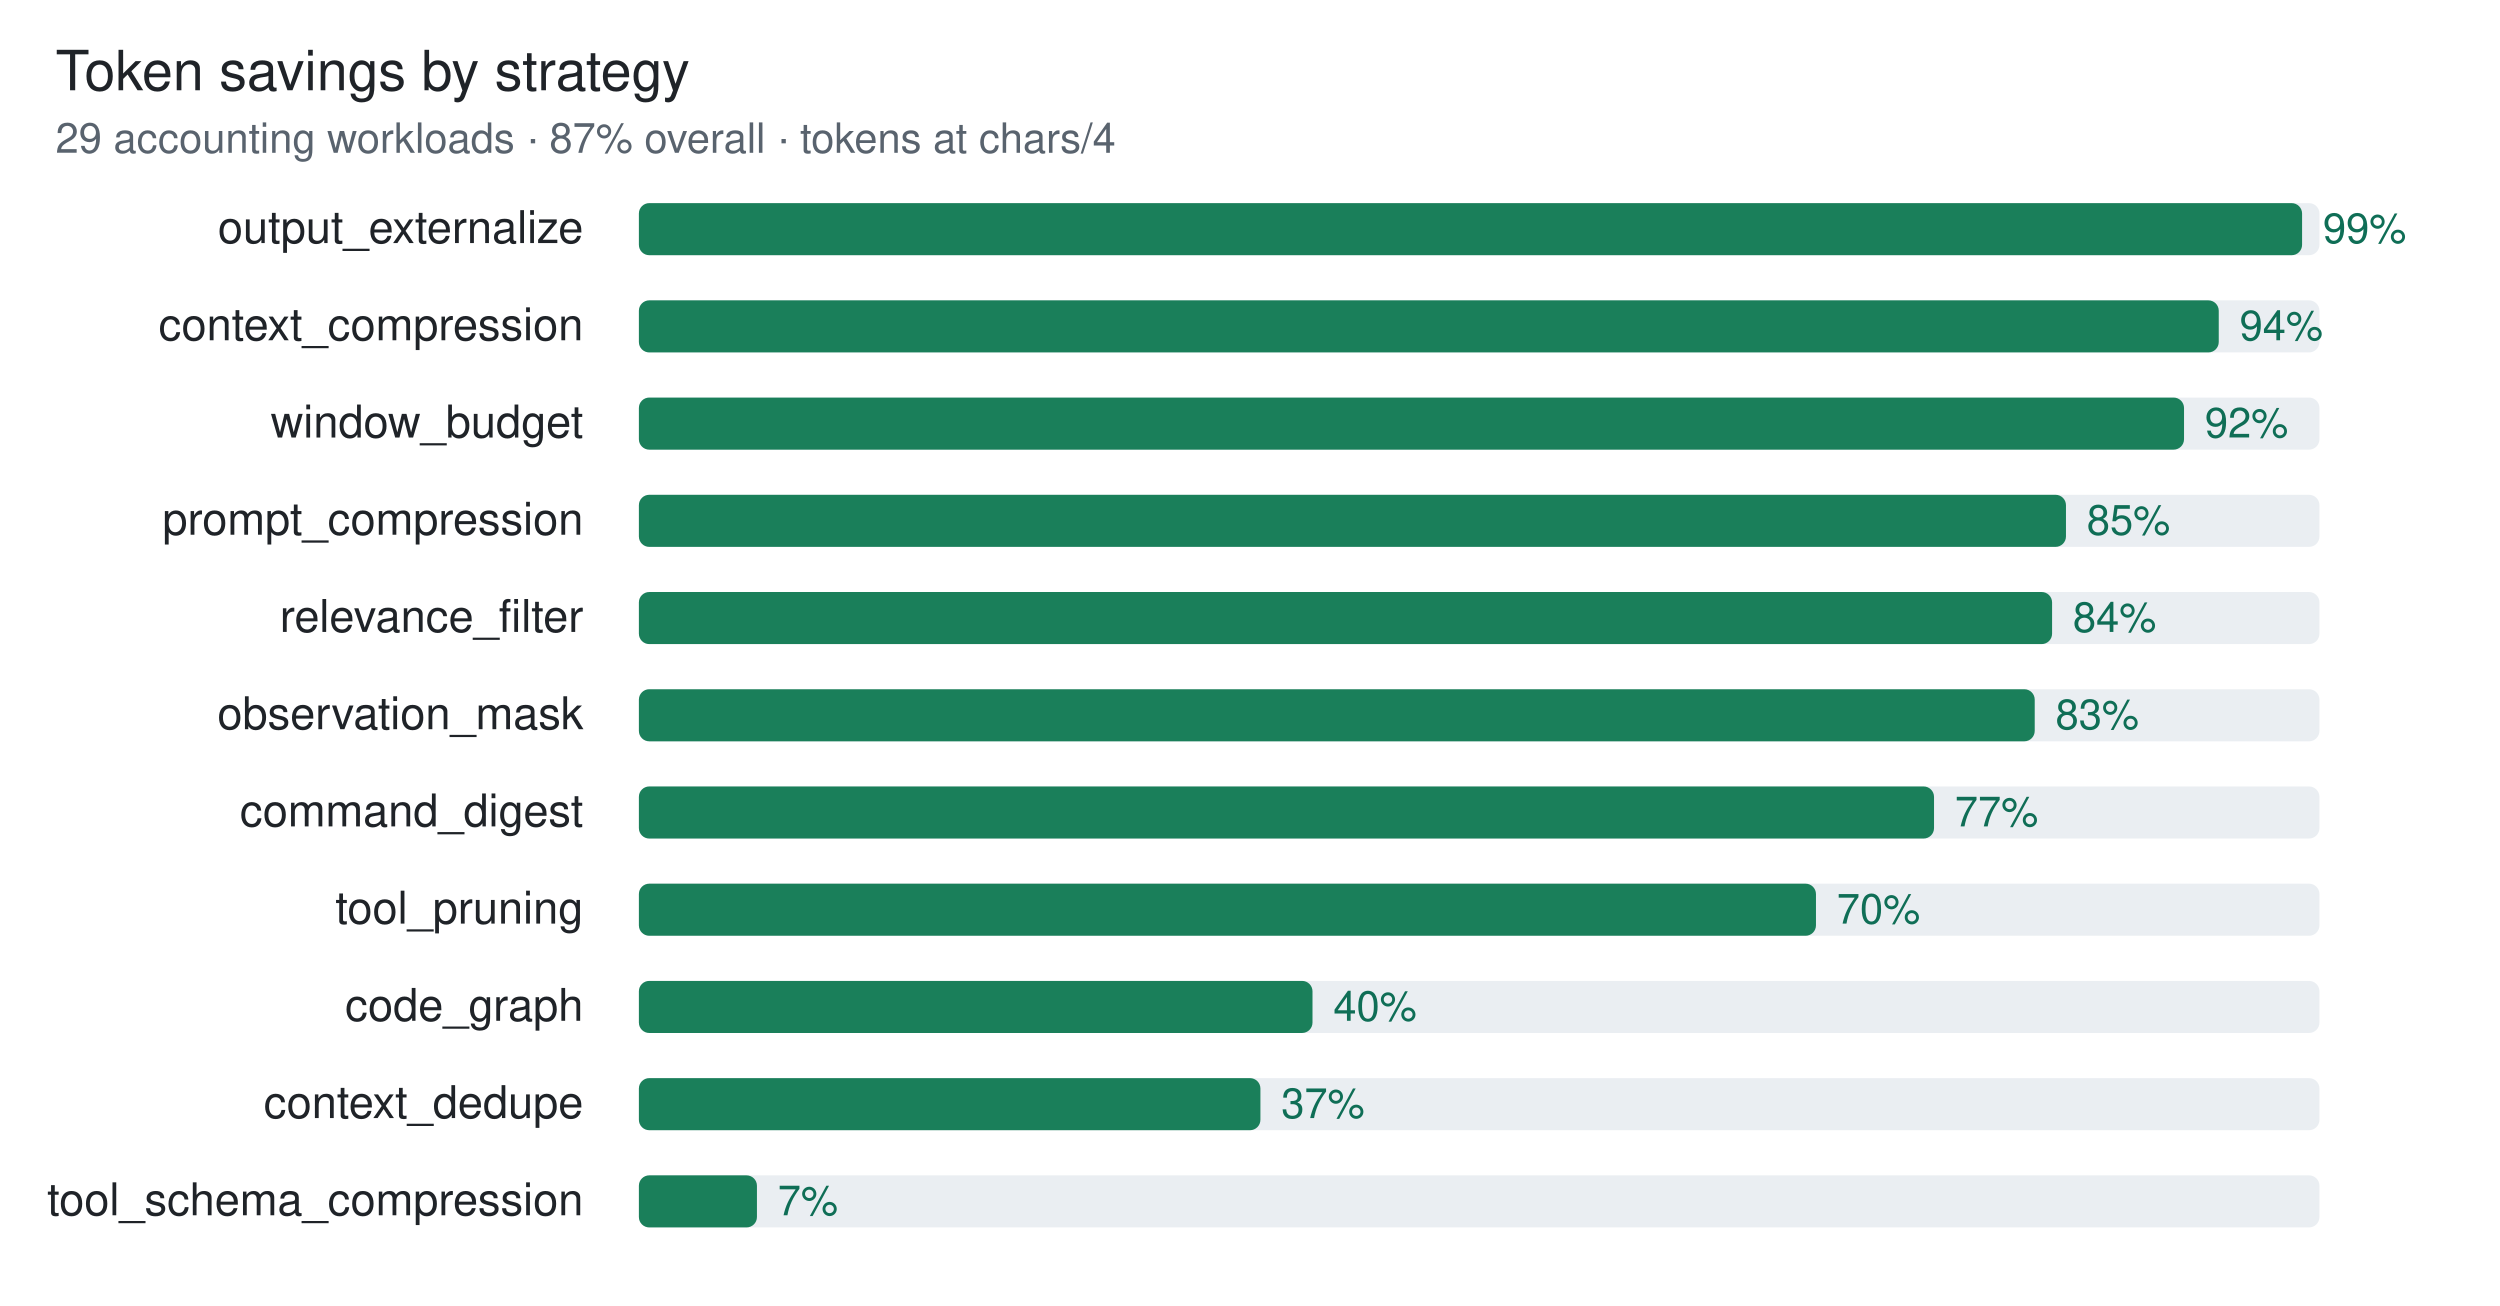
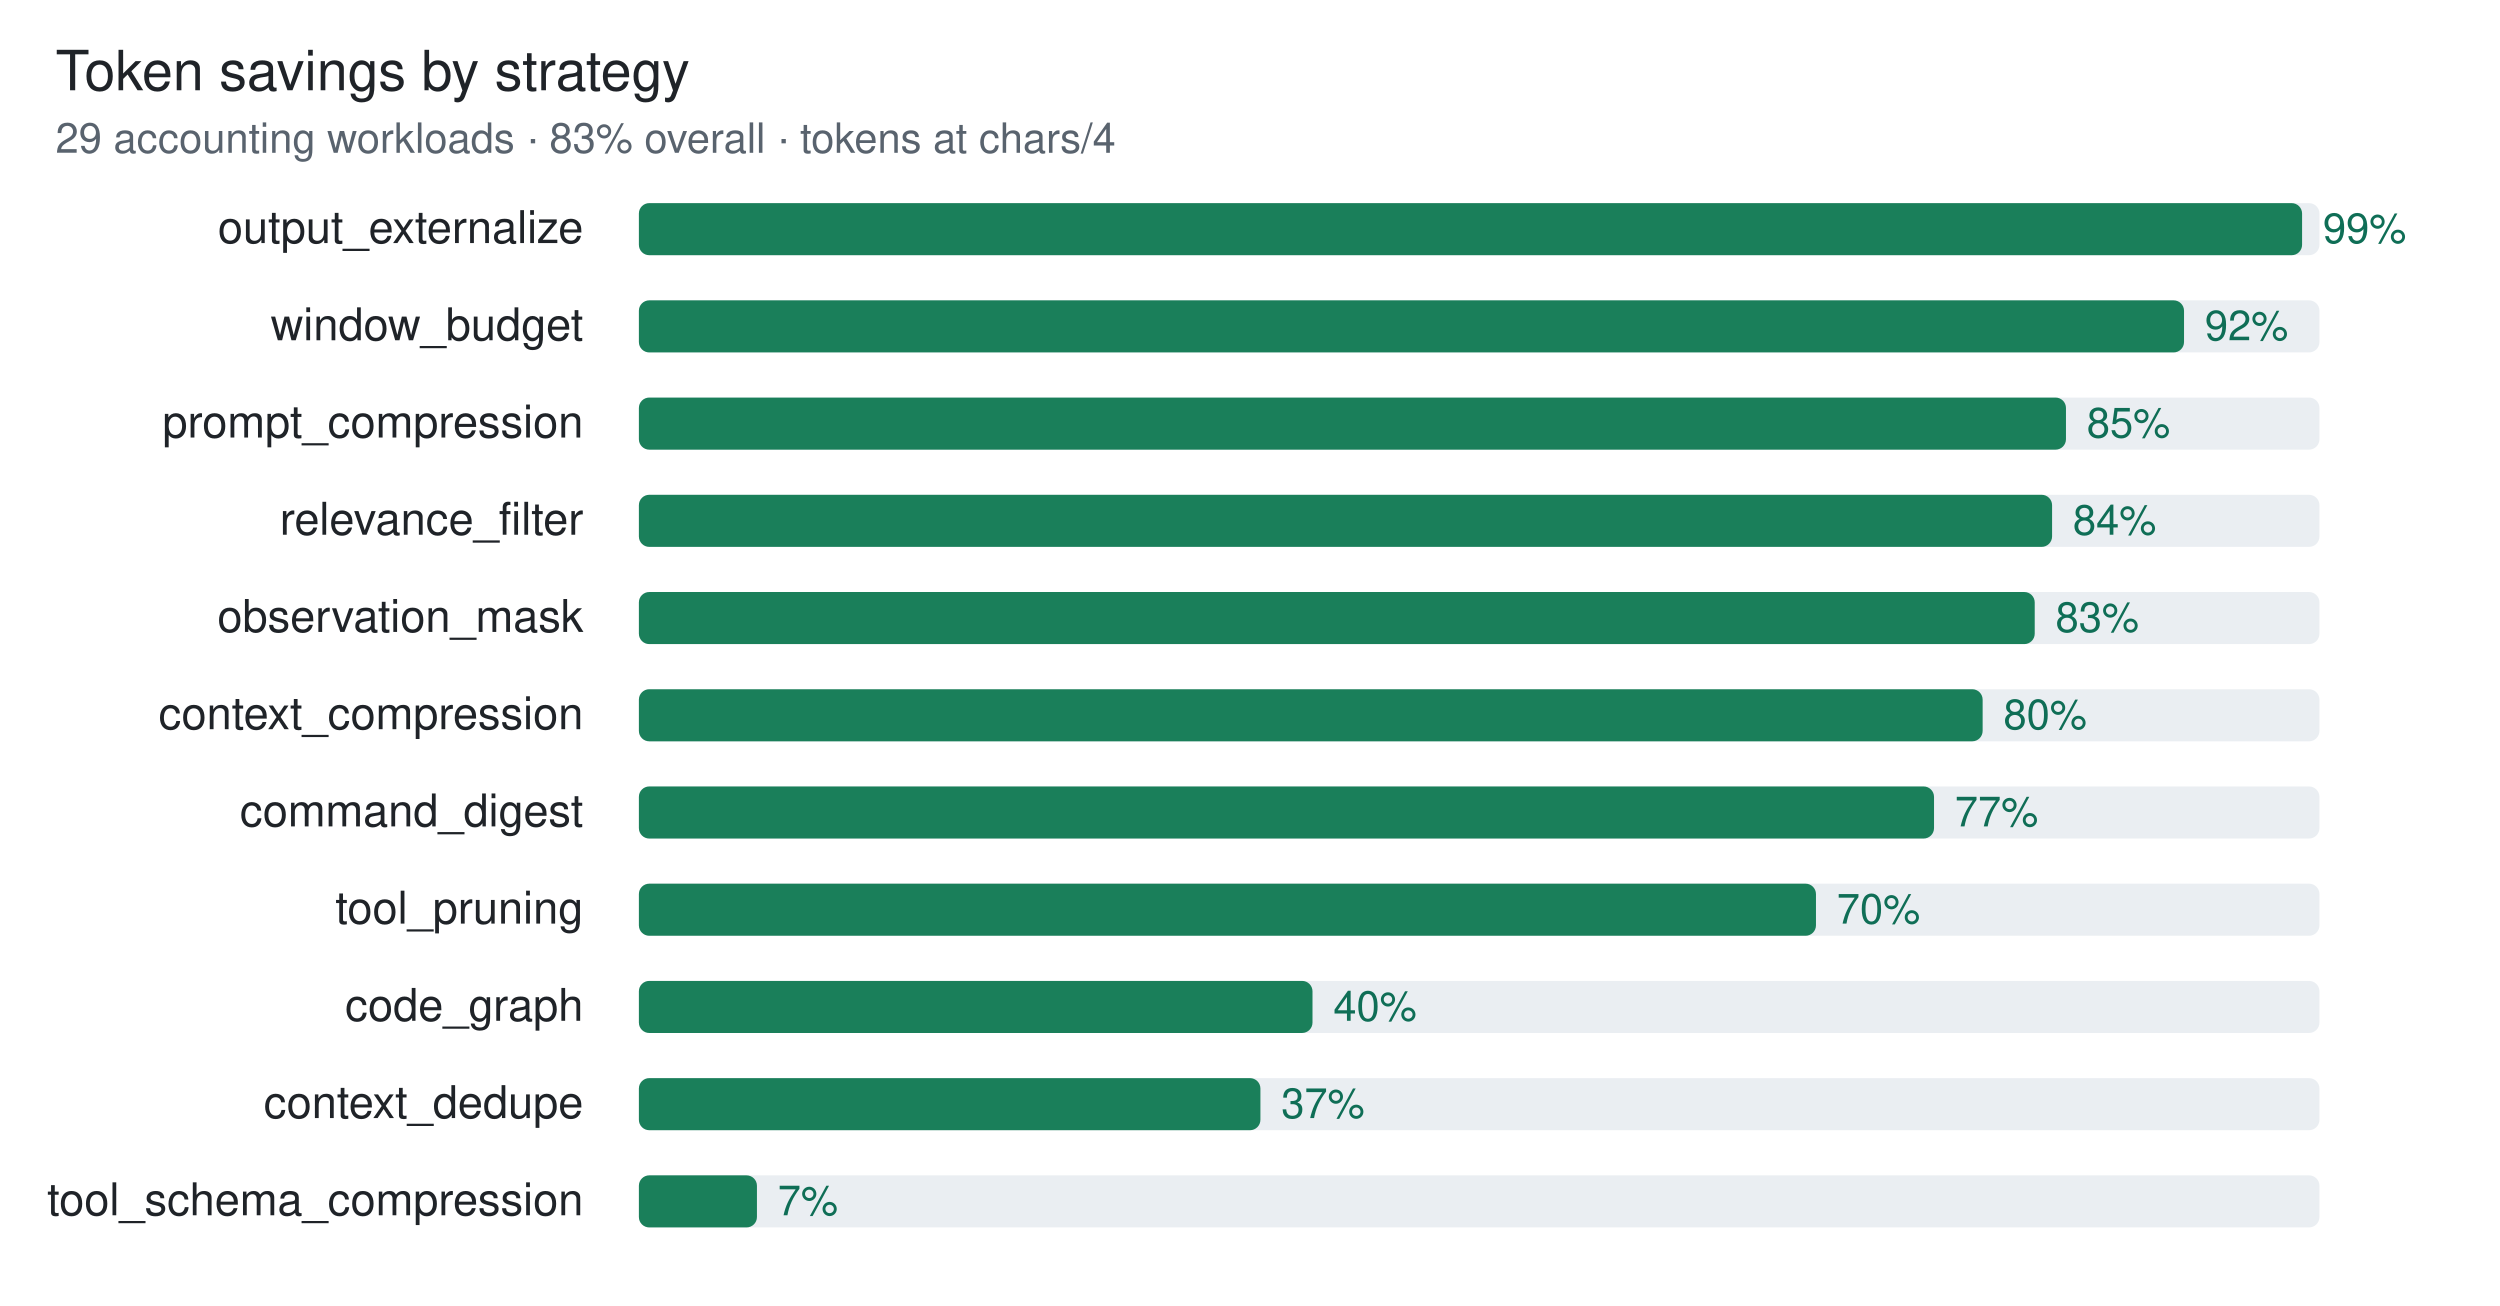
- <svg xmlns="http://www.w3.org/2000/svg" width="720" height="376" viewBox="0 0 720 376" font-family="-apple-system,BlinkMacSystemFont,'Segoe UI',Helvetica,Arial,sans-serif" role="img" aria-label="Token savings by Anyray optimizer strategy, 87% overall">
+ <svg xmlns="http://www.w3.org/2000/svg" width="720" height="376" viewBox="0 0 720 376" font-family="-apple-system,BlinkMacSystemFont,'Segoe UI',Helvetica,Arial,sans-serif" role="img" aria-label="Token savings by Anyray optimizer strategy, 83% overall">
  <text x="16" y="26" fill="#1f2328" font-size="16" font-weight="500">Token savings by strategy</text>
-   <text x="16" y="44" fill="#59636e" font-size="12">29 accounting workloads · 87% overall · tokens at chars/4</text>
+   <text x="16" y="44" fill="#59636e" font-size="12">29 accounting workloads · 83% overall · tokens at chars/4</text>
  <text x="168" y="70" fill="#1f2328" font-size="13" text-anchor="end">output_externalize</text>
  <rect x="184" y="58.5" width="484" height="15" rx="3" fill="#eaeef2" />
  <rect x="184" y="58.5" width="479" height="15" rx="3" fill="#1a7f5a" />
  <text x="669" y="70" fill="#0f6e56" font-size="12" font-weight="500">99%</text>
-   <text x="168" y="98" fill="#1f2328" font-size="13" text-anchor="end">context_compression</text>
+   <text x="168" y="98" fill="#1f2328" font-size="13" text-anchor="end">window_budget</text>
  <rect x="184" y="86.5" width="484" height="15" rx="3" fill="#eaeef2" />
-   <rect x="184" y="86.5" width="455" height="15" rx="3" fill="#1a7f5a" />
-   <text x="645" y="98" fill="#0f6e56" font-size="12" font-weight="500">94%</text>
-   <text x="168" y="126" fill="#1f2328" font-size="13" text-anchor="end">window_budget</text>
+   <rect x="184" y="86.5" width="445" height="15" rx="3" fill="#1a7f5a" />
+   <text x="635" y="98" fill="#0f6e56" font-size="12" font-weight="500">92%</text>
+   <text x="168" y="126" fill="#1f2328" font-size="13" text-anchor="end">prompt_compression</text>
  <rect x="184" y="114.5" width="484" height="15" rx="3" fill="#eaeef2" />
-   <rect x="184" y="114.5" width="445" height="15" rx="3" fill="#1a7f5a" />
-   <text x="635" y="126" fill="#0f6e56" font-size="12" font-weight="500">92%</text>
-   <text x="168" y="154" fill="#1f2328" font-size="13" text-anchor="end">prompt_compression</text>
+   <rect x="184" y="114.5" width="411" height="15" rx="3" fill="#1a7f5a" />
+   <text x="601" y="126" fill="#0f6e56" font-size="12" font-weight="500">85%</text>
+   <text x="168" y="154" fill="#1f2328" font-size="13" text-anchor="end">relevance_filter</text>
  <rect x="184" y="142.5" width="484" height="15" rx="3" fill="#eaeef2" />
-   <rect x="184" y="142.5" width="411" height="15" rx="3" fill="#1a7f5a" />
-   <text x="601" y="154" fill="#0f6e56" font-size="12" font-weight="500">85%</text>
-   <text x="168" y="182" fill="#1f2328" font-size="13" text-anchor="end">relevance_filter</text>
+   <rect x="184" y="142.5" width="407" height="15" rx="3" fill="#1a7f5a" />
+   <text x="597" y="154" fill="#0f6e56" font-size="12" font-weight="500">84%</text>
+   <text x="168" y="182" fill="#1f2328" font-size="13" text-anchor="end">observation_mask</text>
  <rect x="184" y="170.5" width="484" height="15" rx="3" fill="#eaeef2" />
-   <rect x="184" y="170.5" width="407" height="15" rx="3" fill="#1a7f5a" />
-   <text x="597" y="182" fill="#0f6e56" font-size="12" font-weight="500">84%</text>
-   <text x="168" y="210" fill="#1f2328" font-size="13" text-anchor="end">observation_mask</text>
+   <rect x="184" y="170.5" width="402" height="15" rx="3" fill="#1a7f5a" />
+   <text x="592" y="182" fill="#0f6e56" font-size="12" font-weight="500">83%</text>
+   <text x="168" y="210" fill="#1f2328" font-size="13" text-anchor="end">context_compression</text>
  <rect x="184" y="198.5" width="484" height="15" rx="3" fill="#eaeef2" />
-   <rect x="184" y="198.5" width="402" height="15" rx="3" fill="#1a7f5a" />
-   <text x="592" y="210" fill="#0f6e56" font-size="12" font-weight="500">83%</text>
+   <rect x="184" y="198.5" width="387" height="15" rx="3" fill="#1a7f5a" />
+   <text x="577" y="210" fill="#0f6e56" font-size="12" font-weight="500">80%</text>
  <text x="168" y="238" fill="#1f2328" font-size="13" text-anchor="end">command_digest</text>
  <rect x="184" y="226.5" width="484" height="15" rx="3" fill="#eaeef2" />
  <rect x="184" y="226.5" width="373" height="15" rx="3" fill="#1a7f5a" />
  <text x="563" y="238" fill="#0f6e56" font-size="12" font-weight="500">77%</text>
  <text x="168" y="266" fill="#1f2328" font-size="13" text-anchor="end">tool_pruning</text>
  <rect x="184" y="254.5" width="484" height="15" rx="3" fill="#eaeef2" />
  <rect x="184" y="254.5" width="339" height="15" rx="3" fill="#1a7f5a" />
  <text x="529" y="266" fill="#0f6e56" font-size="12" font-weight="500">70%</text>
  <text x="168" y="294" fill="#1f2328" font-size="13" text-anchor="end">code_graph</text>
  <rect x="184" y="282.5" width="484" height="15" rx="3" fill="#eaeef2" />
  <rect x="184" y="282.5" width="194" height="15" rx="3" fill="#1a7f5a" />
  <text x="384" y="294" fill="#0f6e56" font-size="12" font-weight="500">40%</text>
  <text x="168" y="322" fill="#1f2328" font-size="13" text-anchor="end">context_dedupe</text>
  <rect x="184" y="310.5" width="484" height="15" rx="3" fill="#eaeef2" />
  <rect x="184" y="310.5" width="179" height="15" rx="3" fill="#1a7f5a" />
  <text x="369" y="322" fill="#0f6e56" font-size="12" font-weight="500">37%</text>
  <text x="168" y="350" fill="#1f2328" font-size="13" text-anchor="end">tool_schema_compression</text>
  <rect x="184" y="338.5" width="484" height="15" rx="3" fill="#eaeef2" />
  <rect x="184" y="338.5" width="34" height="15" rx="3" fill="#1a7f5a" />
  <text x="224" y="350" fill="#0f6e56" font-size="12" font-weight="500">7%</text>
</svg>
